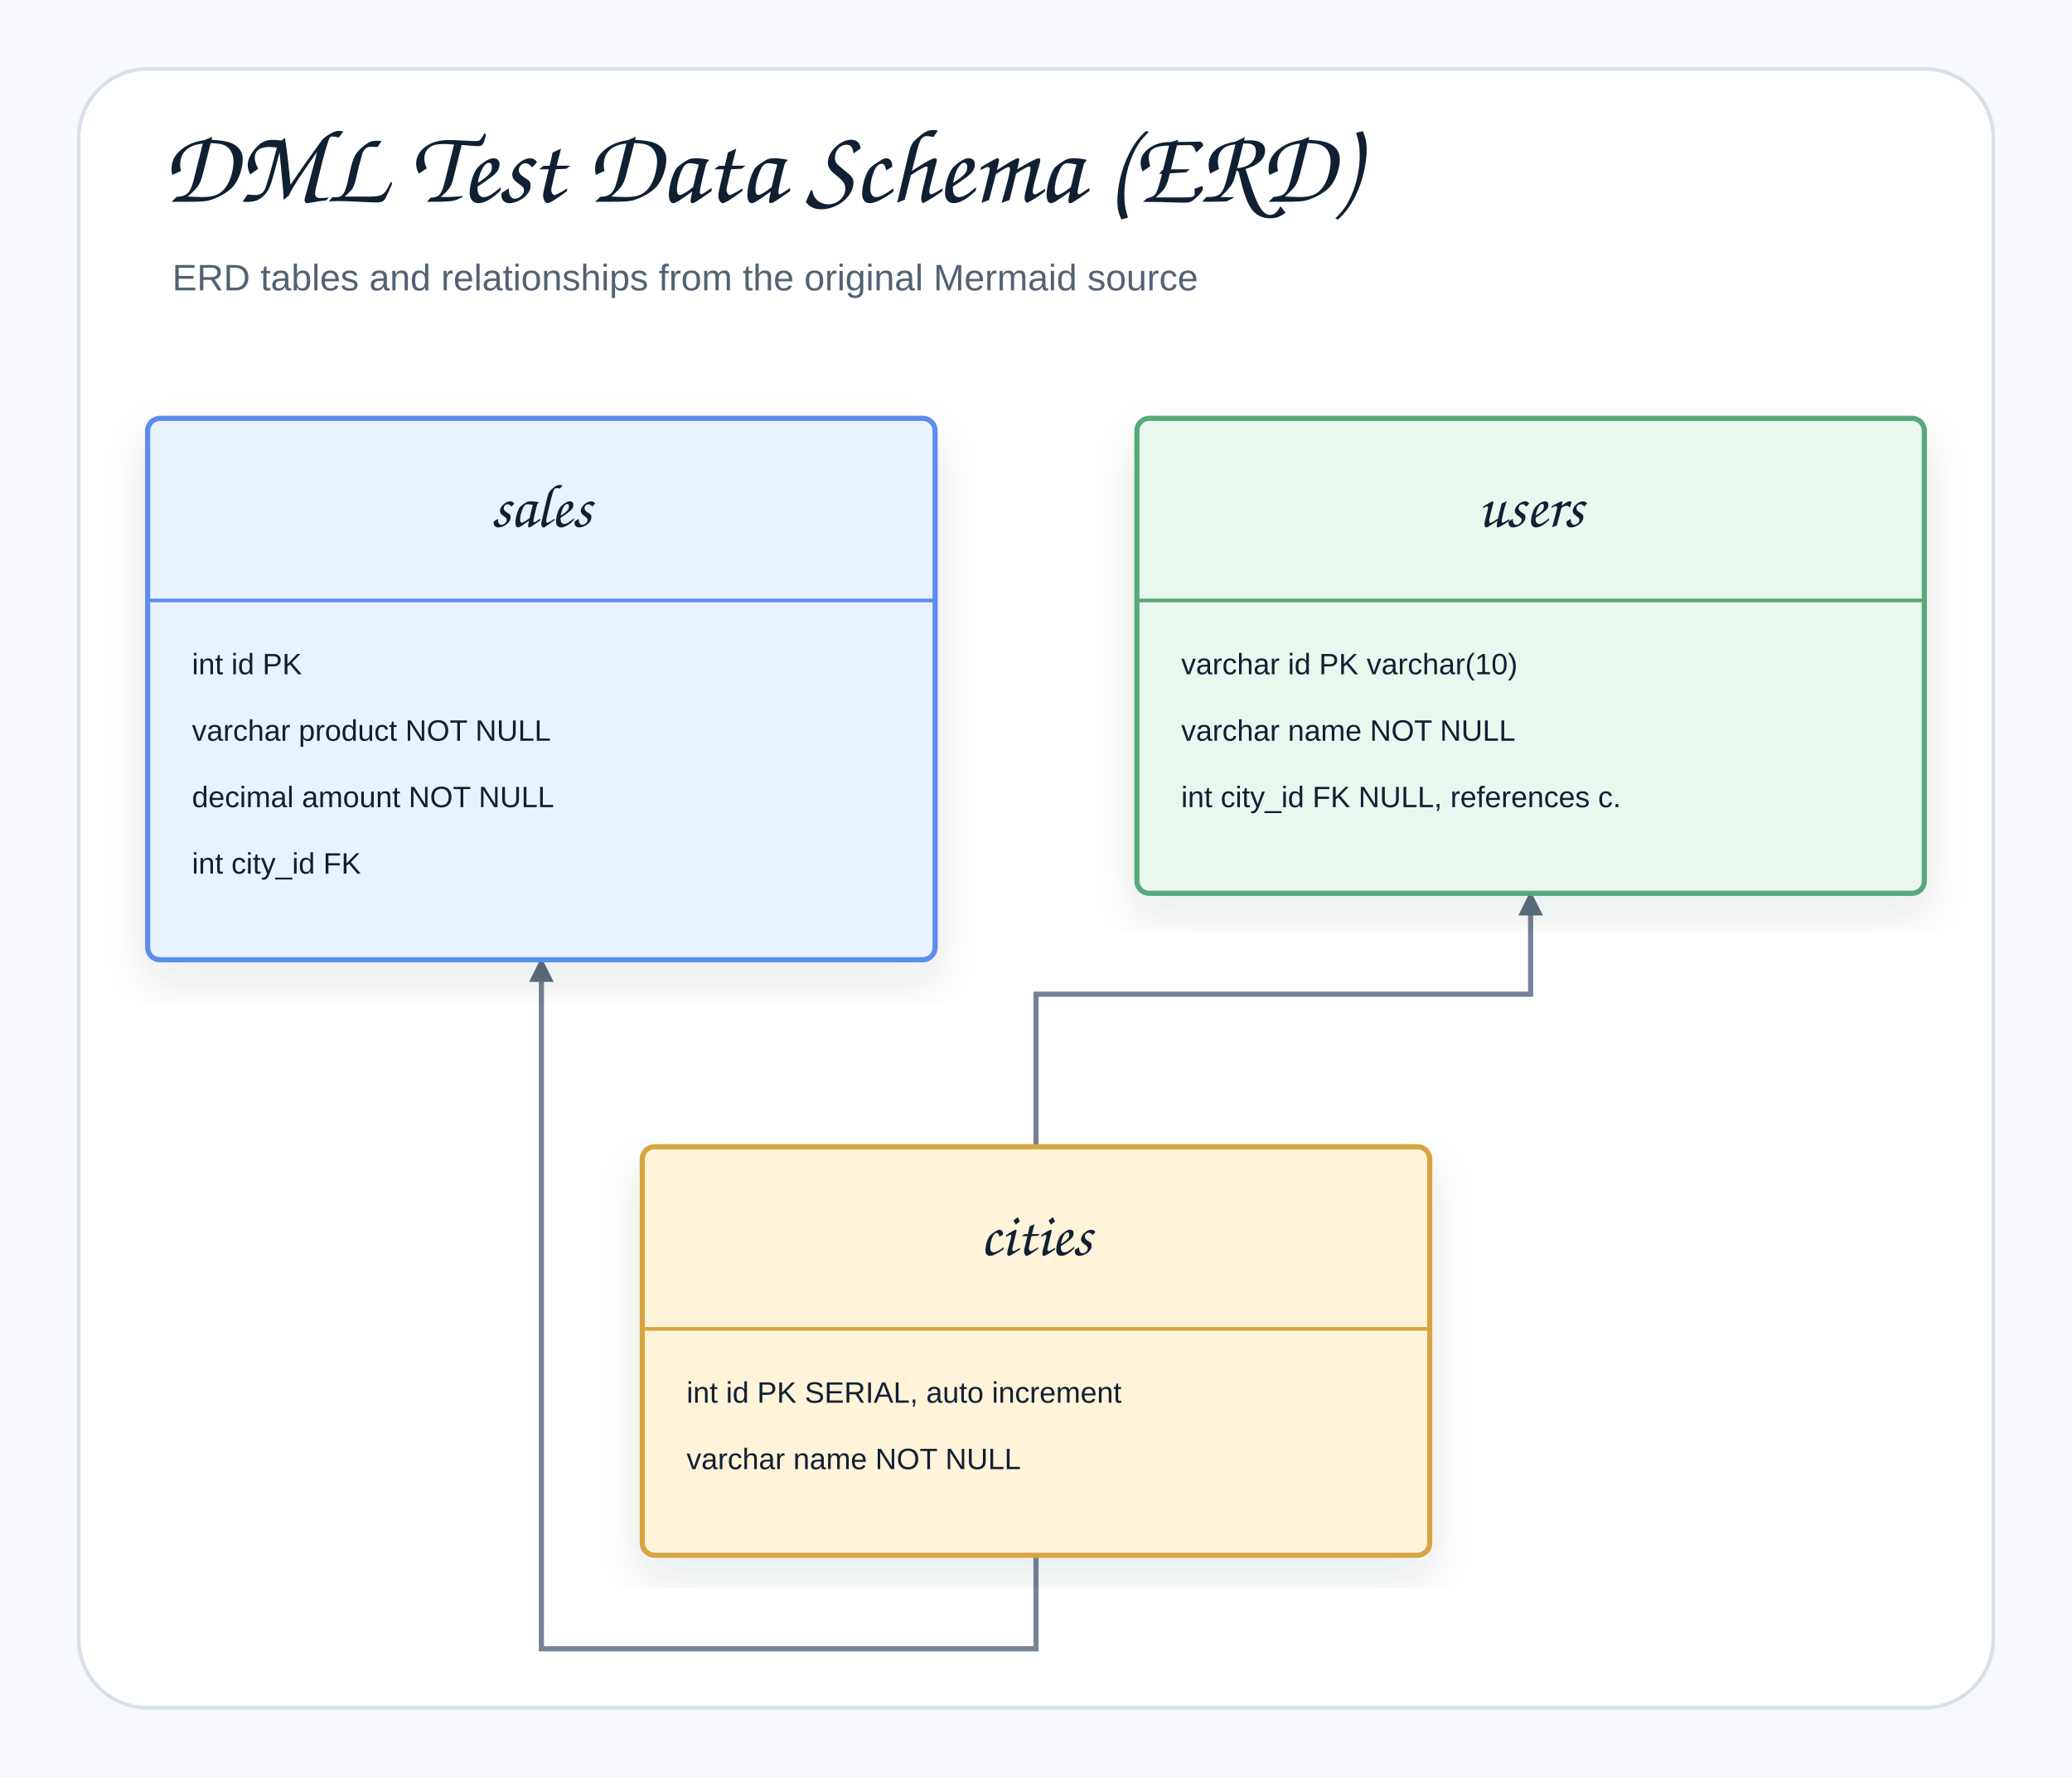
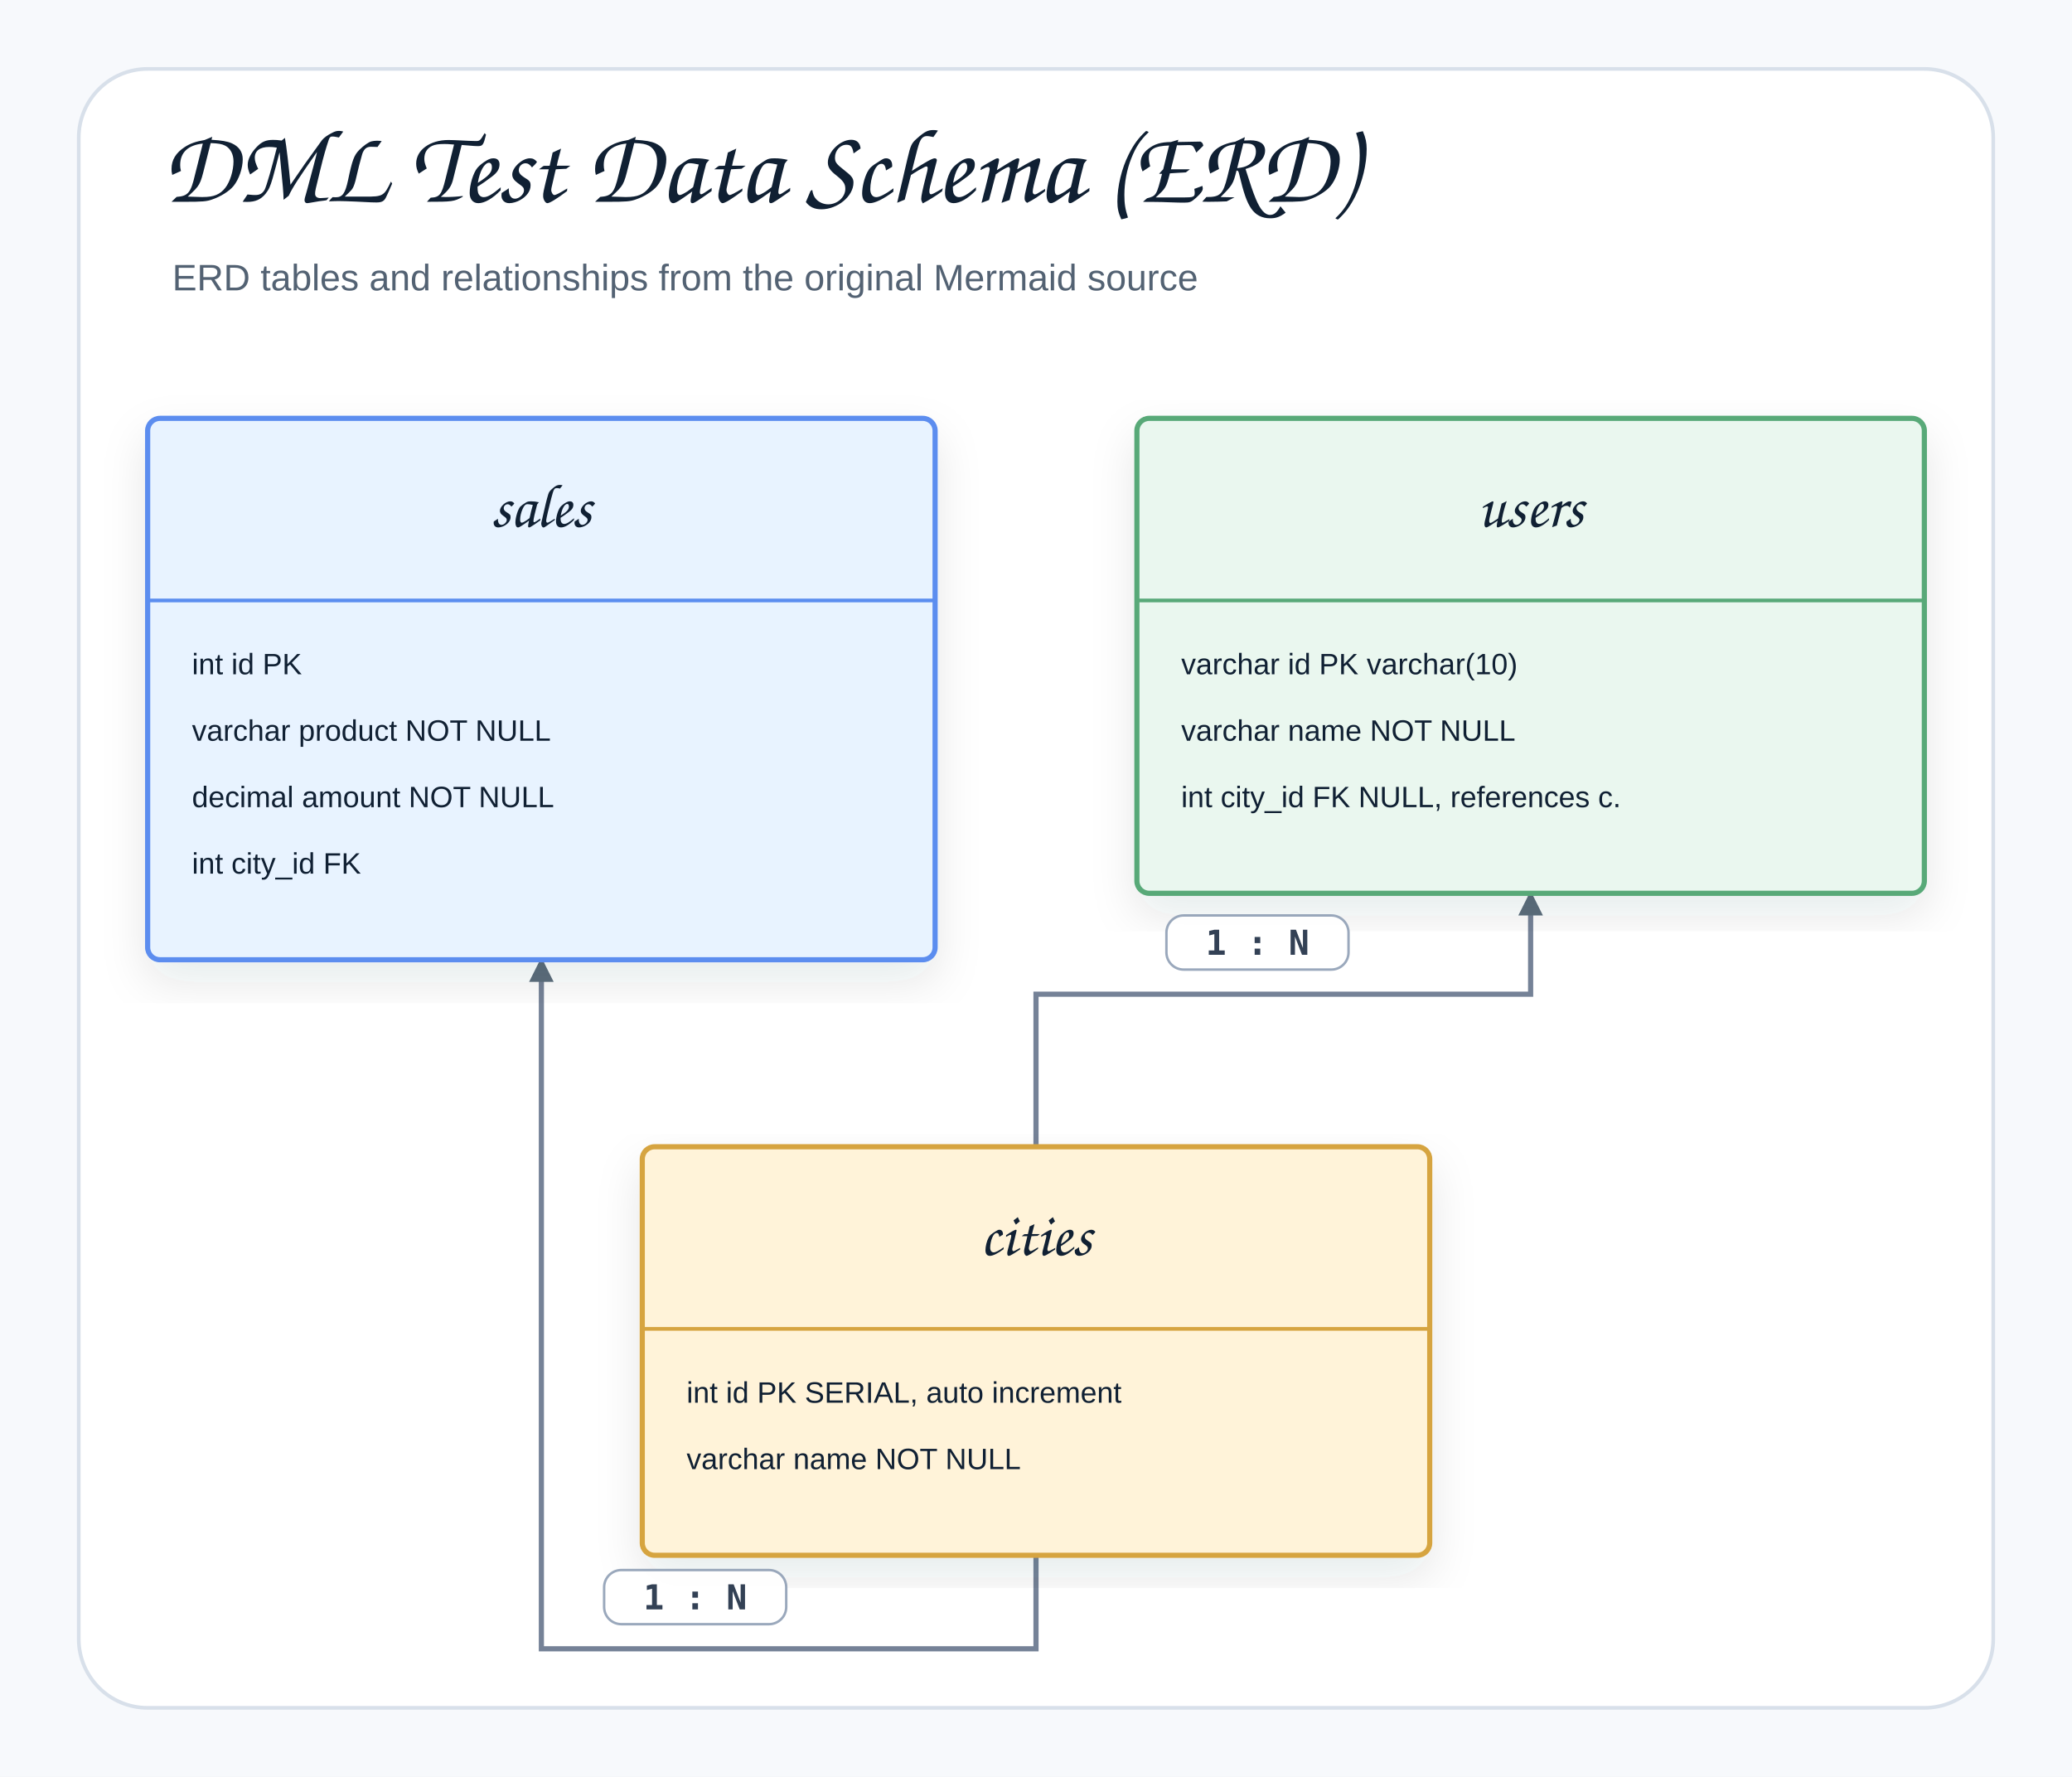
<svg xmlns="http://www.w3.org/2000/svg" width="842" height="722" viewBox="0 0 842 722" role="img" aria-label="DML Test Data Schema (ERD)">
  <defs>
    <filter id="shadow" x="-8%" y="-8%" width="116%" height="116%">
      <feDropShadow dx="0" dy="8" stdDeviation="9" flood-color="#1f2937" flood-opacity="0.10" />
    </filter>
    <marker id="openArrow" markerUnits="userSpaceOnUse" markerWidth="10" markerHeight="10" refX="9" refY="5" orient="auto">
      <path d="M 0 0 L 10 5 L 0 10 Z" fill="#5D6B7A" />
    </marker>
    <marker id="inheritArrow" markerUnits="userSpaceOnUse" markerWidth="10" markerHeight="10" refX="9" refY="5" orient="auto">
      <path d="M 0 0 L 10 5 L 0 10 Z" fill="#ffffff" />
    </marker>
    <style>
    .canvas{fill:#f7f9fc}.frame{fill:#fff;stroke:#d8e0ea;stroke-width:1.5}
    .title{font-family:"Architects Daughter","Comic Sans MS","Comic Sans",cursive;font-size:43px;font-weight:400;fill:#102033}
    .subtitle{font-family:"Comic Sans MS","Comic Sans","Comic Neue",Arial,sans-serif;font-size:15px;font-weight:400;fill:#536273}
    .label{font-family:"Architects Daughter","Comic Sans MS","Comic Sans",cursive;font-size:25px;font-weight:400;fill:#102033}
    .smallLabel{font-family:"Architects Daughter","Comic Sans MS","Comic Sans",cursive;font-size:21px;font-weight:400;fill:#102033}
    .mono{font-family:"Comic Sans MS","Comic Sans","Comic Neue",Arial,sans-serif;font-size:12px;font-weight:400;fill:#102033}
    .small{font-family:"Comic Sans MS","Comic Sans","Comic Neue",Arial,sans-serif;font-size:12px;font-weight:400;fill:#536273}
    .strong{font-family:"Comic Sans MS","Comic Sans","Comic Neue",Arial,sans-serif;font-size:13px;font-weight:400;fill:#102033}
    .card{stroke-width:2.1;filter:url(#shadow)}.compartment{stroke-width:1.5;fill:none}
    .line{stroke:#758297;stroke-width:2.1;fill:none;marker-end:url(#openArrow)}
    .plainLine{stroke:#758297;stroke-width:2.1;fill:none}
    .dashed{stroke:#758297;stroke-width:2.1;stroke-dasharray:7 6;fill:none;marker-end:url(#openArrow)}
    .inheritLine{stroke:#758297;stroke-width:2.2;fill:none;marker-end:url(#inheritArrow)}
    .implLine{stroke:#758297;stroke-width:2.2;stroke-dasharray:8 7;fill:none;marker-end:url(#inheritArrow)}
-   </style>
+ 
+   .cardinalityBox{fill:#ffffff;stroke:#94a3b8;stroke-width:1;rx:7;opacity:.94}
+   .cardinalityLabel{font-family:"Comic Mono", "SFMono-Regular", monospace;font-size:14px;font-weight:700;fill:#334155}
+ </style>
  </defs>
  <rect class="canvas" width="842" height="722" />
  <rect class="frame" x="32" y="28" width="778" height="666" rx="28" />
  <text class="title" x="66" y="82">DML Test Data Schema (ERD)</text>
  <text class="subtitle" x="70" y="118">ERD tables and relationships from the original Mermaid source</text>
  <path class="line" d="M421 466 L421 670 L220 670 L220 390" data-connector="line" />
  <path class="line" d="M421 466 L421 404 L622 404 L622 363" data-connector="line" />
  <g transform="translate(60,170)">
    <rect class="card" x="0" y="0" width="320" height="220" rx="5" fill="#E8F3FF" stroke="#5B8DEF" />
    <line class="compartment" x1="0" y1="74" x2="320" y2="74" stroke="#5B8DEF" />
    <text class="label" x="160" y="44" text-anchor="middle">sales</text>
    <text class="mono" x="18" y="104">int id PK</text>
    <text class="mono" x="18" y="131">varchar product NOT NULL</text>
    <text class="mono" x="18" y="158">decimal amount NOT NULL</text>
    <text class="mono" x="18" y="185">int city_id FK</text>
  </g>
  <g transform="translate(462,170)">
    <rect class="card" x="0" y="0" width="320" height="193" rx="5" fill="#EAF7EF" stroke="#58A978" />
    <line class="compartment" x1="0" y1="74" x2="320" y2="74" stroke="#58A978" />
    <text class="label" x="160" y="44" text-anchor="middle">users</text>
    <text class="mono" x="18" y="104">varchar id PK varchar(10)</text>
    <text class="mono" x="18" y="131">varchar name NOT NULL</text>
    <text class="mono" x="18" y="158">int city_id FK NULL, references c.</text>
  </g>
  <g transform="translate(261,466)">
    <rect class="card" x="0" y="0" width="320" height="166" rx="5" fill="#FFF3D9" stroke="#D6A441" />
    <line class="compartment" x1="0" y1="74" x2="320" y2="74" stroke="#D6A441" />
    <text class="label" x="160" y="44" text-anchor="middle">cities</text>
    <text class="mono" x="18" y="104">int id PK SERIAL, auto increment</text>
    <text class="mono" x="18" y="131">varchar name NOT NULL</text>
  </g>
+   <g class="cardinality" data-cardinality="1 : N">
+     <rect class="cardinalityBox" x="245.5" y="638.0" width="74" height="22" />
+     <text class="cardinalityLabel" x="282.5" y="654.0" text-anchor="middle">1 : N</text>
+   </g>
+   <g class="cardinality" data-cardinality="1 : N">
+     <rect class="cardinalityBox" x="474.0" y="372.0" width="74" height="22" />
+     <text class="cardinalityLabel" x="511.0" y="388.0" text-anchor="middle">1 : N</text>
+   </g>
</svg>
